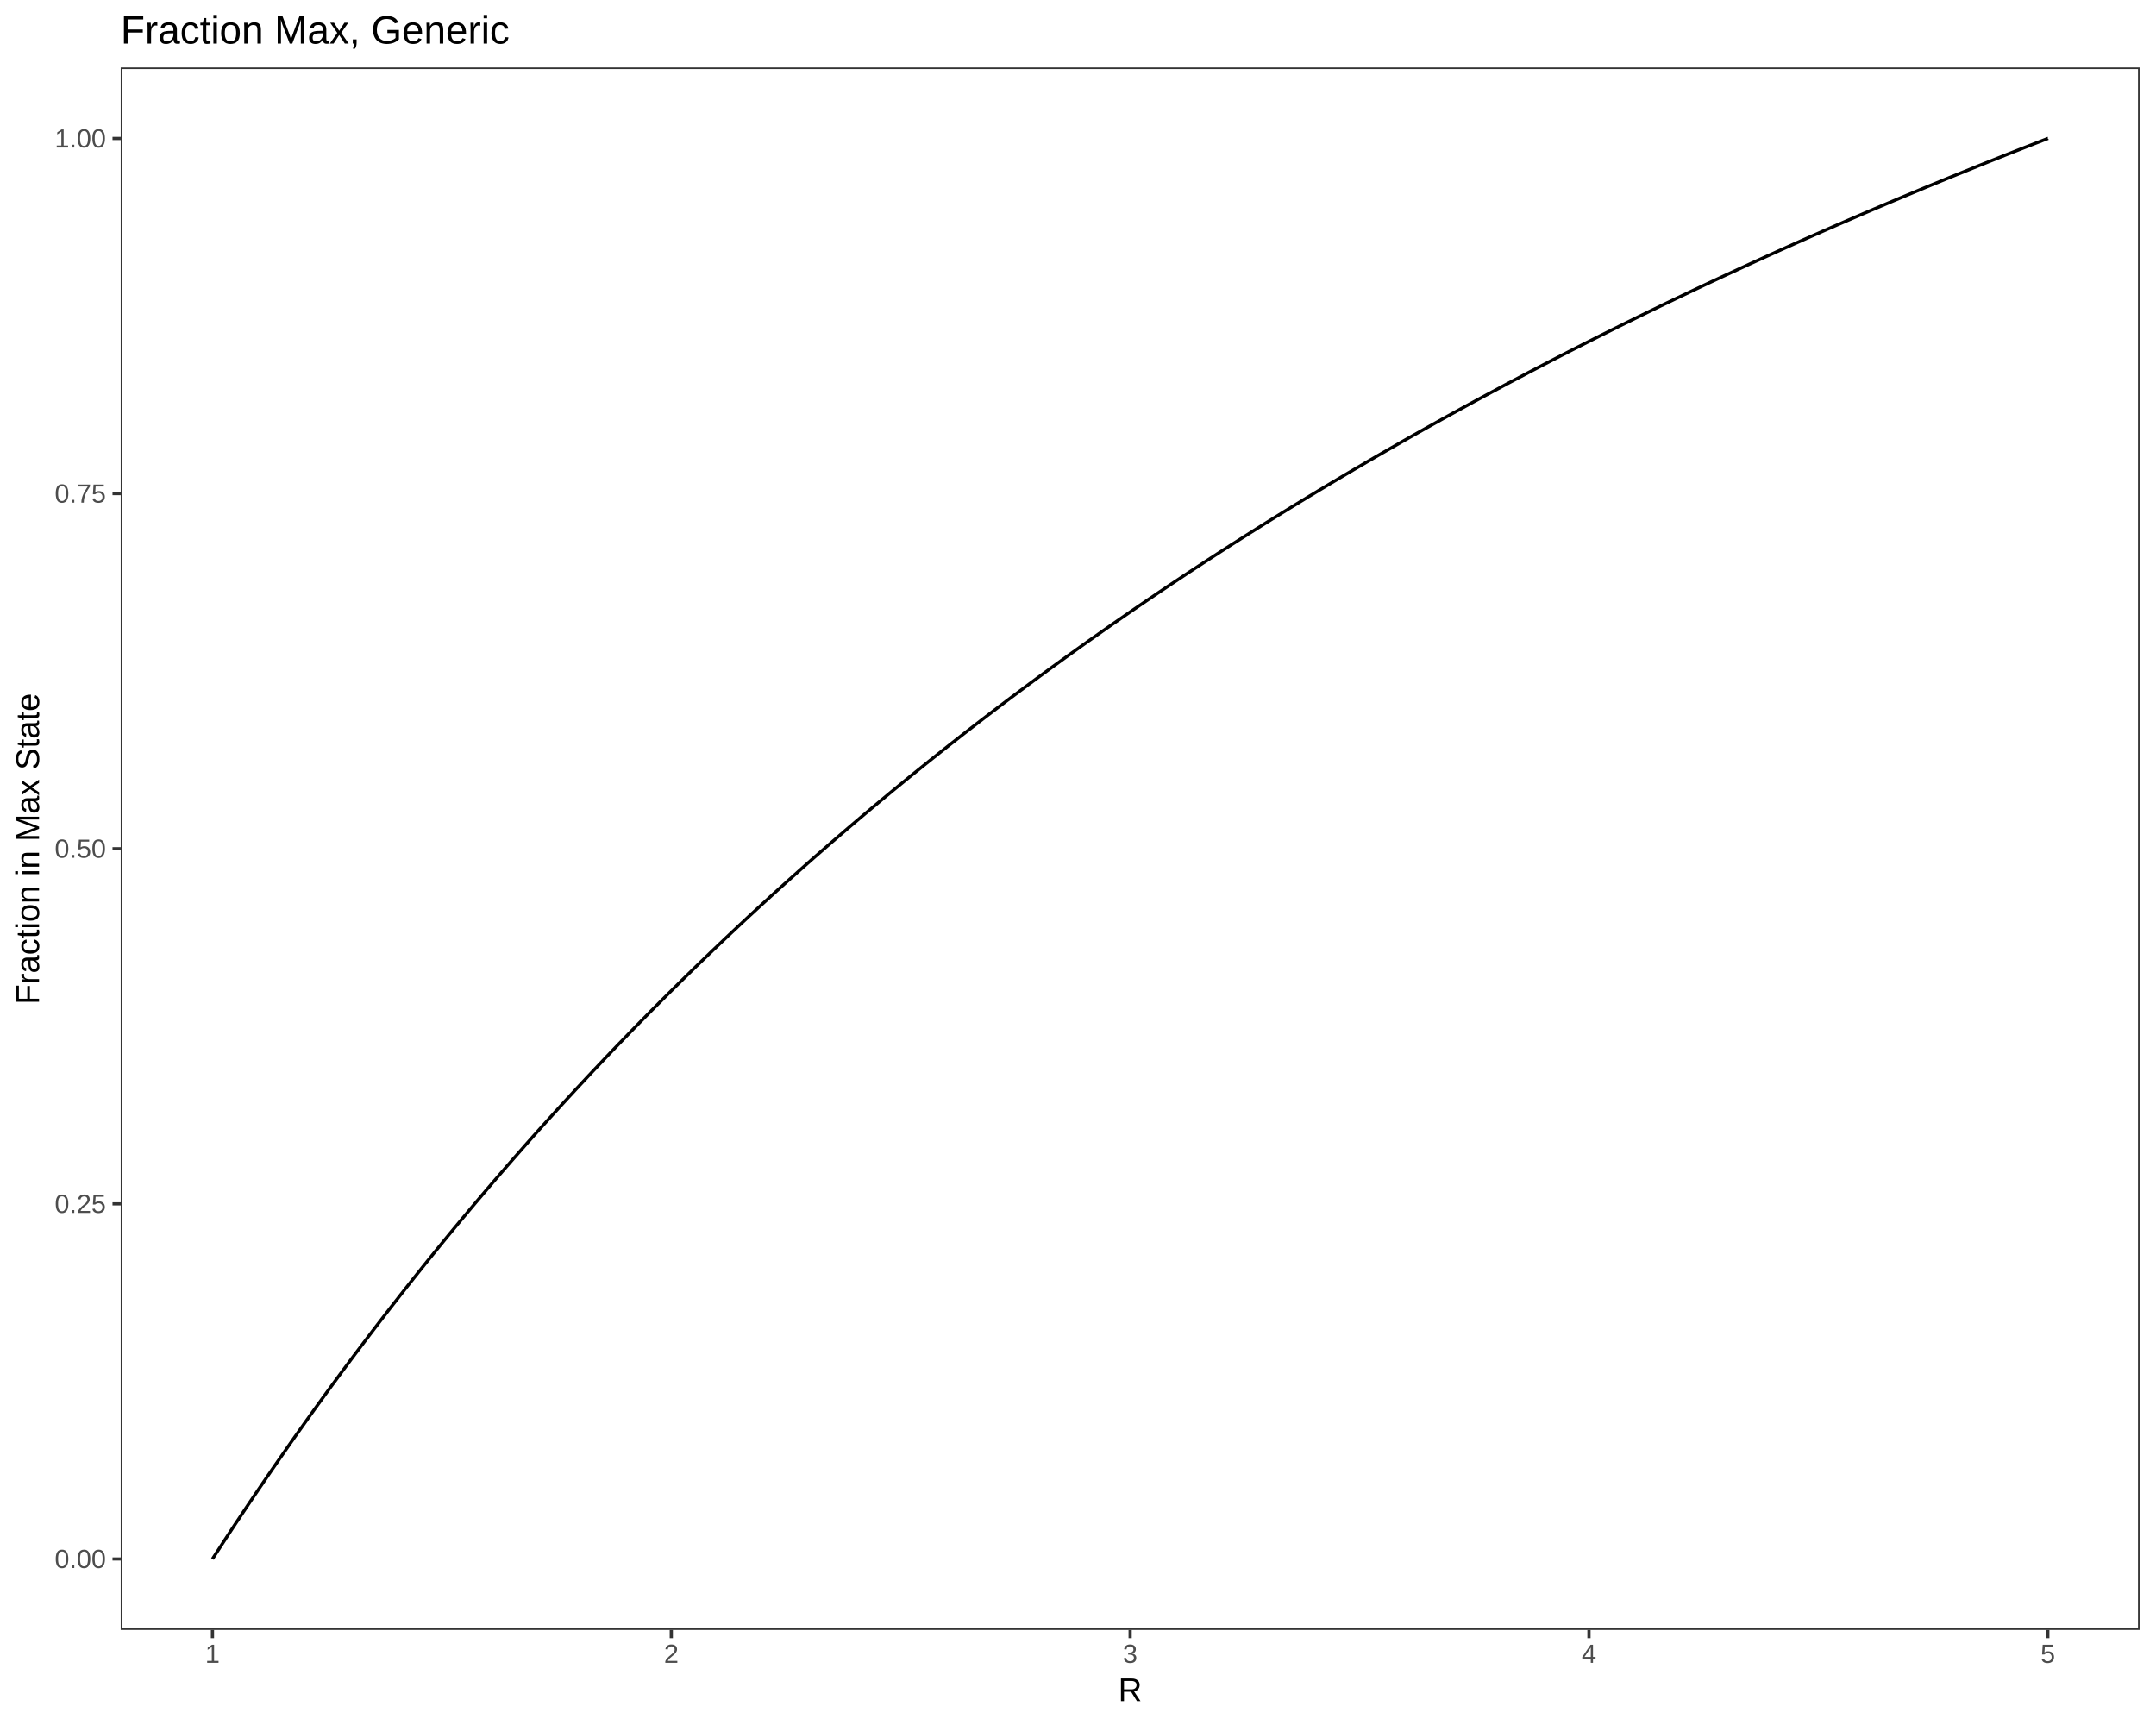
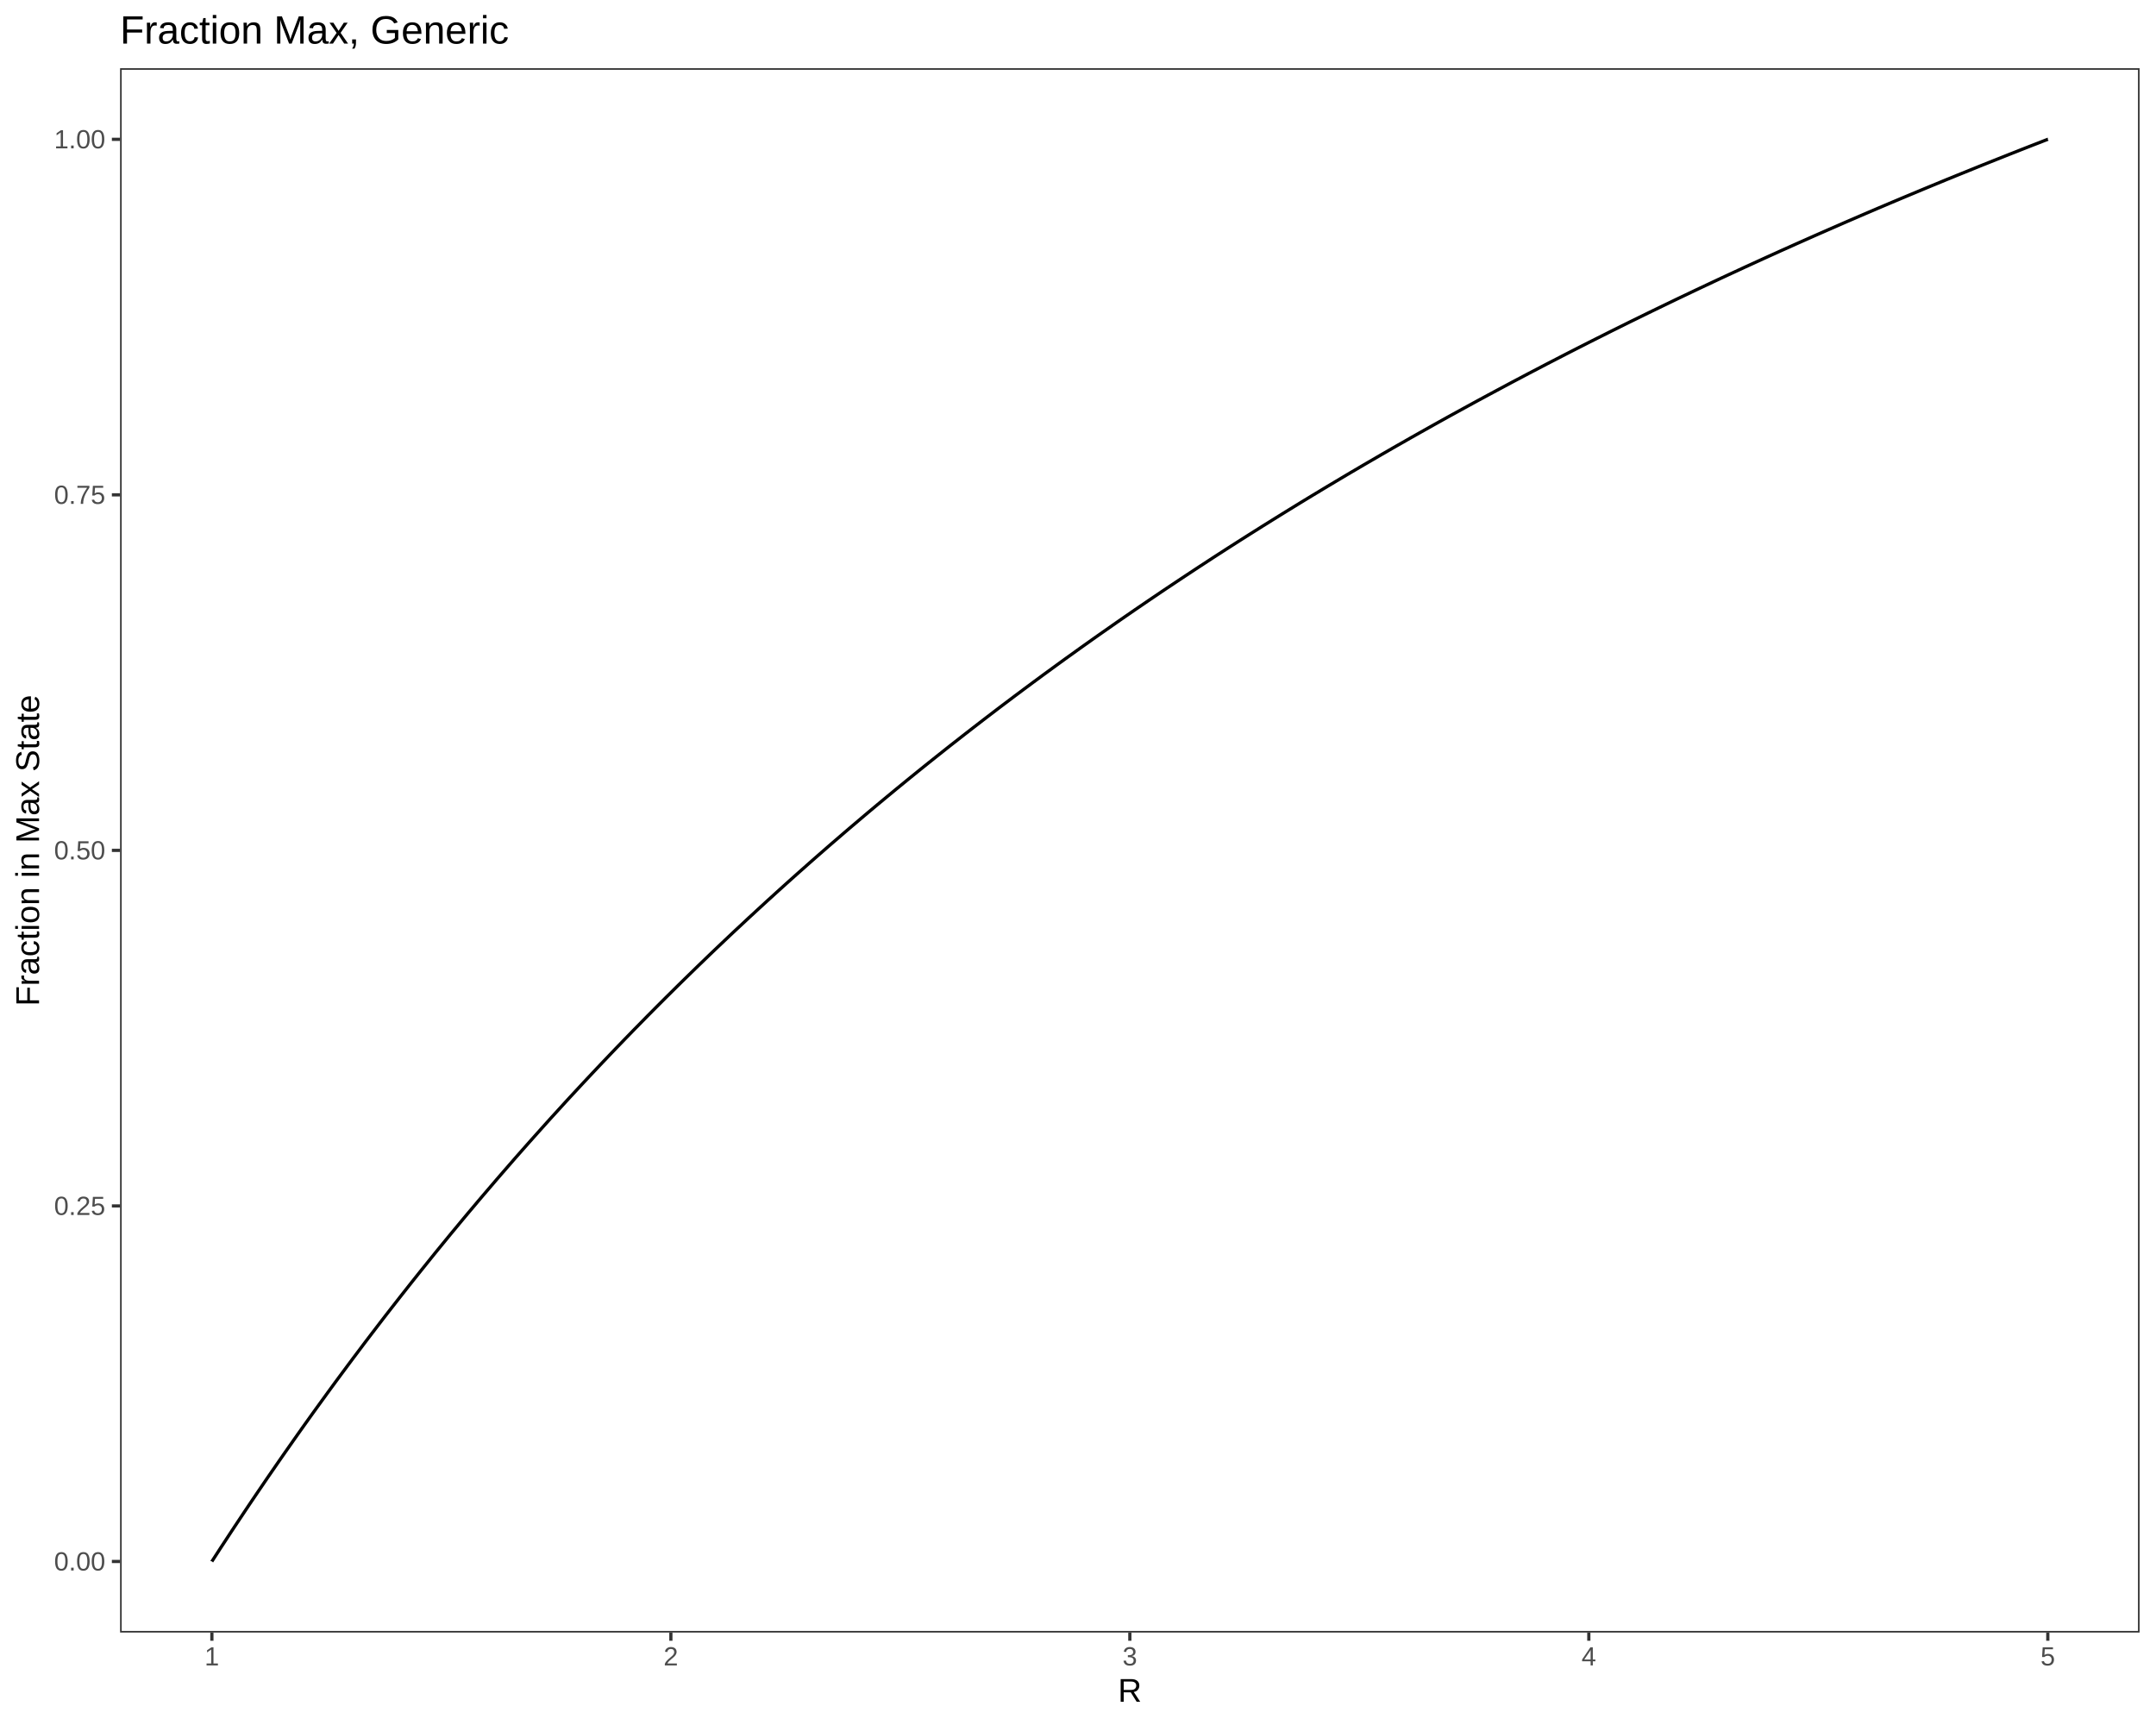
<svg xmlns="http://www.w3.org/2000/svg" viewBox="0 0 720.00 576.00">
  <defs>
    <style type="text/css">
    line, polyline, polygon, path, rect, circle {
      fill: none;
      stroke: #000000;
      stroke-linecap: round;
      stroke-linejoin: round;
      stroke-miterlimit: 10.00;
    }
  </style>
  </defs>
  <rect width="100%" height="100%" style="stroke: none; fill: #FFFFFF;" />
  <rect x="0.00" y="0.00" width="720.00" height="576.00" style="stroke-width: 1.07; stroke: #FFFFFF; fill: #FFFFFF;" />
  <defs>
-     <clipPath id="cpNDAuMzF8NzE0LjUyfDU0NC4yN3wyMi41Mg==">
-       <rect x="40.31" y="22.52" width="674.21" height="521.75" />
+     <clipPath id="cpNDAuMTB8NzE0LjUyfDU0NS4xM3wyMi43Nw==">
+       <rect x="40.10" y="22.77" width="674.42" height="522.36" />
    </clipPath>
  </defs>
-   <rect x="40.31" y="22.52" width="674.21" height="521.75" style="stroke-width: 1.07; stroke: none; fill: #FFFFFF;" clip-path="url(#cpNDAuMzF8NzE0LjUyfDU0NC4yN3wyMi41Mg==)" />
-   <polyline points="70.95,520.56 70.97,520.53 70.98,520.51 71.00,520.48 71.01,520.46 71.03,520.44 71.04,520.41 71.06,520.39 71.08,520.37 71.09,520.34 71.11,520.32 71.12,520.29 71.14,520.27 71.15,520.25 71.17,520.22 71.18,520.20 71.20,520.18 71.21,520.15 71.23,520.13 71.24,520.10 71.26,520.08 71.27,520.06 71.29,520.03 71.31,520.01 71.32,519.99 71.34,519.96 71.35,519.94 71.37,519.92 71.38,519.89 71.40,519.87 71.41,519.84 71.43,519.82 71.44,519.80 71.46,519.77 71.47,519.75 71.49,519.73 71.50,519.70 71.52,519.68 71.54,519.65 71.55,519.63 71.57,519.61 71.58,519.58 71.60,519.56 71.61,519.54 71.63,519.51 71.64,519.49 71.66,519.47 71.67,519.44 71.69,519.42 71.70,519.39 71.72,519.37 71.73,519.35 71.75,519.32 71.77,519.30 71.78,519.28 71.80,519.25 71.81,519.23 71.83,519.21 71.84,519.18 71.86,519.16 71.87,519.13 71.89,519.11 71.90,519.09 71.92,519.06 71.93,519.04 71.95,519.02 71.96,518.99 71.98,518.97 71.99,518.95 72.01,518.92 72.03,518.90 72.04,518.87 72.06,518.85 72.07,518.83 72.09,518.80 72.10,518.78 72.12,518.76 72.13,518.73 72.15,518.71 72.16,518.69 72.18,518.66 72.19,518.64 72.21,518.61 72.22,518.59 72.24,518.57 72.26,518.54 72.27,518.52 72.29,518.50 72.30,518.47 72.32,518.45 72.33,518.43 72.35,518.40 72.36,518.38 72.38,518.35 72.39,518.33 72.41,518.31 72.42,518.28 72.44,518.26 72.45,518.24 72.47,518.21 72.49,518.19 74.02,515.84 75.55,513.49 77.08,511.16 78.61,508.84 80.15,506.54 81.68,504.24 83.21,501.95 84.74,499.68 86.28,497.42 87.81,495.17 89.34,492.93 90.87,490.70 92.41,488.48 93.94,486.27 95.47,484.07 97.00,481.88 98.53,479.70 100.07,477.54 101.60,475.38 103.13,473.24 104.66,471.10 106.20,468.97 107.73,466.86 109.26,464.75 110.79,462.66 112.33,460.57 113.86,458.49 115.39,456.43 116.92,454.37 118.45,452.32 119.99,450.29 121.52,448.26 123.05,446.24 124.58,444.23 126.12,442.23 127.65,440.24 129.18,438.25 130.71,436.28 132.25,434.32 133.78,432.36 135.31,430.41 136.84,428.48 138.37,426.55 139.91,424.63 141.44,422.71 142.97,420.81 144.50,418.92 146.04,417.03 147.57,415.15 149.10,413.28 150.63,411.42 152.17,409.57 153.70,407.72 155.23,405.89 156.76,404.06 158.29,402.24 159.83,400.42 161.36,398.62 162.89,396.82 164.42,395.03 165.96,393.25 167.49,391.48 169.02,389.71 170.55,387.95 172.09,386.20 173.62,384.46 175.15,382.72 176.68,380.99 178.21,379.27 179.75,377.55 181.28,375.85 182.81,374.15 184.34,372.46 185.88,370.77 187.41,369.09 188.94,367.42 190.47,365.76 192.00,364.10 193.54,362.45 195.07,360.81 196.60,359.17 198.13,357.54 199.67,355.92 201.20,354.30 202.73,352.69 204.26,351.09 205.80,349.49 207.33,347.90 208.86,346.32 210.39,344.74 211.92,343.17 213.46,341.60 214.99,340.05 216.52,338.49 218.05,336.95 219.59,335.41 221.12,333.88 222.65,332.35 224.18,330.83 225.72,329.31 227.25,327.80 228.78,326.30 230.31,324.81 231.84,323.31 233.38,321.83 234.91,320.35 236.44,318.88 237.97,317.41 239.51,315.95 241.04,314.49 242.57,313.04 244.10,311.60 245.64,310.16 247.17,308.72 248.70,307.30 250.23,305.87 251.76,304.46 253.30,303.05 254.83,301.64 256.36,300.24 257.89,298.84 259.43,297.45 260.96,296.07 262.49,294.69 264.02,293.32 265.56,291.95 267.09,290.58 268.62,289.22 270.15,287.87 271.68,286.52 273.22,285.18 274.75,283.84 276.28,282.51 277.81,281.18 279.35,279.86 280.88,278.54 282.41,277.22 283.94,275.92 285.48,274.61 287.01,273.31 288.54,272.02 290.07,270.73 291.60,269.45 293.14,268.17 294.67,266.89 296.20,265.62 297.73,264.35 299.27,263.09 300.80,261.84 302.33,260.58 303.86,259.34 305.40,258.09 306.93,256.86 308.46,255.62 309.99,254.39 311.52,253.17 313.06,251.95 314.59,250.73 316.12,249.52 317.65,248.31 319.19,247.11 320.72,245.91 322.25,244.71 323.78,243.52 325.32,242.33 326.85,241.15 328.38,239.97 329.91,238.80 331.44,237.63 332.98,236.46 334.51,235.30 336.04,234.14 337.57,232.99 339.11,231.84 340.64,230.69 342.17,229.55 343.70,228.41 345.24,227.28 346.77,226.15 348.30,225.02 349.83,223.90 351.36,222.78 352.90,221.67 354.43,220.56 355.96,219.45 357.49,218.35 359.03,217.25 360.56,216.15 362.09,215.06 363.62,213.97 365.16,212.89 366.69,211.81 368.22,210.73 369.75,209.66 371.28,208.59 372.82,207.52 374.35,206.46 375.88,205.40 377.41,204.34 378.95,203.29 380.48,202.24 382.01,201.20 383.54,200.16 385.08,199.12 386.61,198.08 388.14,197.05 389.67,196.02 391.20,195.00 392.74,193.98 394.27,192.96 395.80,191.94 397.33,190.93 398.87,189.92 400.40,188.92 401.93,187.92 403.46,186.92 405.00,185.92 406.53,184.93 408.06,183.94 409.59,182.96 411.12,181.97 412.66,181.00 414.19,180.02 415.72,179.05 417.25,178.08 418.79,177.11 420.32,176.15 421.85,175.19 423.38,174.23 424.92,173.27 426.45,172.32 427.98,171.37 429.51,170.43 431.04,169.49 432.58,168.55 434.11,167.61 435.64,166.68 437.17,165.74 438.71,164.82 440.24,163.89 441.77,162.97 443.30,162.05 444.84,161.13 446.37,160.22 447.90,159.31 449.43,158.40 450.96,157.50 452.50,156.59 454.03,155.70 455.56,154.80 457.09,153.90 458.63,153.01 460.16,152.12 461.69,151.24 463.22,150.36 464.76,149.48 466.29,148.60 467.82,147.72 469.35,146.85 470.88,145.98 472.42,145.11 473.95,144.25 475.48,143.39 477.01,142.53 478.55,141.67 480.08,140.82 481.61,139.96 483.14,139.12 484.67,138.27 486.21,137.43 487.74,136.58 489.27,135.74 490.80,134.91 492.34,134.07 493.87,133.24 495.40,132.41 496.93,131.59 498.47,130.76 500.00,129.94 501.53,129.12 503.06,128.30 504.59,127.49 506.13,126.68 507.66,125.87 509.19,125.06 510.72,124.25 512.26,123.45 513.79,122.65 515.32,121.85 516.85,121.06 518.39,120.26 519.92,119.47 521.45,118.68 522.98,117.90 524.51,117.11 526.05,116.33 527.58,115.55 529.11,114.77 530.64,114.00 532.18,113.22 533.71,112.45 535.24,111.68 536.77,110.92 538.31,110.15 539.84,109.39 541.37,108.63 542.90,107.87 544.43,107.12 545.97,106.36 547.50,105.61 549.03,104.86 550.56,104.11 552.10,103.37 553.63,102.62 555.16,101.88 556.69,101.14 558.23,100.41 559.76,99.67 561.29,98.94 562.82,98.21 564.35,97.48 565.89,96.75 567.42,96.03 568.95,95.30 570.48,94.58 572.02,93.86 573.55,93.15 575.08,92.43 576.61,91.72 578.15,91.01 579.68,90.30 581.21,89.59 582.74,88.89 584.27,88.18 585.81,87.48 587.34,86.78 588.87,86.09 590.40,85.39 591.94,84.70 593.47,84.00 595.00,83.31 596.53,82.63 598.07,81.94 599.60,81.25 601.13,80.57 602.66,79.89 604.19,79.21 605.73,78.53 607.26,77.86 608.79,77.18 610.32,76.51 611.86,75.84 613.39,75.17 614.92,74.51 616.45,73.84 617.99,73.18 619.52,72.52 621.05,71.86 622.58,71.20 624.11,70.55 625.65,69.89 627.18,69.24 628.71,68.59 630.24,67.94 631.78,67.29 633.31,66.64 634.84,66.00 636.37,65.36 637.91,64.72 639.44,64.08 640.97,63.44 642.50,62.80 644.03,62.17 645.57,61.54 647.10,60.91 648.63,60.28 650.16,59.65 651.70,59.02 653.23,58.40 654.76,57.78 656.29,57.16 657.83,56.54 659.36,55.92 660.89,55.30 662.42,54.69 663.95,54.07 665.49,53.46 667.02,52.85 668.55,52.24 670.08,51.63 671.62,51.03 673.15,50.42 674.68,49.82 676.21,49.22 677.75,48.62 679.28,48.02 680.81,47.43 682.34,46.83 682.36,46.82 682.37,46.82 682.39,46.81 682.40,46.81 682.42,46.80 682.43,46.80 682.45,46.79 682.46,46.78 682.48,46.78 682.50,46.77 682.51,46.77 682.53,46.76 682.54,46.75 682.56,46.75 682.57,46.74 682.59,46.74 682.60,46.73 682.62,46.72 682.63,46.72 682.65,46.71 682.66,46.71 682.68,46.70 682.69,46.69 682.71,46.69 682.73,46.68 682.74,46.68 682.76,46.67 682.77,46.66 682.79,46.66 682.80,46.65 682.82,46.65 682.83,46.64 682.85,46.63 682.86,46.63 682.88,46.62 682.89,46.62 682.91,46.61 682.92,46.61 682.94,46.60 682.96,46.59 682.97,46.59 682.99,46.58 683.00,46.58 683.02,46.57 683.03,46.56 683.05,46.56 683.06,46.55 683.08,46.55 683.09,46.54 683.11,46.53 683.12,46.53 683.14,46.52 683.15,46.52 683.17,46.51 683.18,46.50 683.20,46.50 683.22,46.49 683.23,46.49 683.25,46.48 683.26,46.47 683.28,46.47 683.29,46.46 683.31,46.46 683.32,46.45 683.34,46.44 683.35,46.44 683.37,46.43 683.38,46.43 683.40,46.42 683.41,46.42 683.43,46.41 683.45,46.40 683.46,46.40 683.48,46.39 683.49,46.39 683.51,46.38 683.52,46.37 683.54,46.37 683.55,46.36 683.57,46.36 683.58,46.35 683.60,46.34 683.61,46.34 683.63,46.33 683.64,46.33 683.66,46.32 683.68,46.31 683.69,46.31 683.71,46.30 683.72,46.30 683.74,46.29 683.75,46.28 683.77,46.28 683.78,46.27 683.80,46.27 683.81,46.26 683.83,46.26 683.84,46.25 683.86,46.24 683.87,46.24 " style="stroke-width: 1.07; stroke-linecap: butt;" clip-path="url(#cpNDAuMzF8NzE0LjUyfDU0NC4yN3wyMi41Mg==)" />
-   <rect x="40.31" y="22.52" width="674.21" height="521.75" style="stroke-width: 1.07; stroke: #333333;" clip-path="url(#cpNDAuMzF8NzE0LjUyfDU0NC4yN3wyMi41Mg==)" />
+   <rect x="40.10" y="22.77" width="674.42" height="522.36" style="stroke-width: 1.07; stroke: none; fill: #FFFFFF;" clip-path="url(#cpNDAuMTB8NzE0LjUyfDU0NS4xM3wyMi43Nw==)" />
+   <polyline points="70.76,521.39 70.77,521.36 70.79,521.34 70.81,521.32 70.82,521.29 70.84,521.27 70.85,521.24 70.87,521.22 70.88,521.20 70.90,521.17 70.91,521.15 70.93,521.13 70.94,521.10 70.96,521.08 70.97,521.05 70.99,521.03 71.00,521.01 71.02,520.98 71.04,520.96 71.05,520.94 71.07,520.91 71.08,520.89 71.10,520.86 71.11,520.84 71.13,520.82 71.14,520.79 71.16,520.77 71.17,520.75 71.19,520.72 71.20,520.70 71.22,520.68 71.23,520.65 71.25,520.63 71.26,520.60 71.28,520.58 71.30,520.56 71.31,520.53 71.33,520.51 71.34,520.49 71.36,520.46 71.37,520.44 71.39,520.41 71.40,520.39 71.42,520.37 71.43,520.34 71.45,520.32 71.46,520.30 71.48,520.27 71.49,520.25 71.51,520.22 71.53,520.20 71.54,520.18 71.56,520.15 71.57,520.13 71.59,520.11 71.60,520.08 71.62,520.06 71.63,520.04 71.65,520.01 71.66,519.99 71.68,519.96 71.69,519.94 71.71,519.92 71.72,519.89 71.74,519.87 71.76,519.85 71.77,519.82 71.79,519.80 71.80,519.78 71.82,519.75 71.83,519.73 71.85,519.70 71.86,519.68 71.88,519.66 71.89,519.63 71.91,519.61 71.92,519.59 71.94,519.56 71.95,519.54 71.97,519.51 71.99,519.49 72.00,519.47 72.02,519.44 72.03,519.42 72.05,519.40 72.06,519.37 72.08,519.35 72.09,519.33 72.11,519.30 72.12,519.28 72.14,519.25 72.15,519.23 72.17,519.21 72.18,519.18 72.20,519.16 72.22,519.14 72.23,519.11 72.25,519.09 72.26,519.07 72.28,519.04 72.29,519.02 73.82,516.66 75.36,514.32 76.89,511.98 78.42,509.66 79.96,507.35 81.49,505.05 83.02,502.76 84.55,500.49 86.09,498.22 87.62,495.97 89.15,493.72 90.69,491.49 92.22,489.27 93.75,487.06 95.28,484.86 96.82,482.67 98.35,480.49 99.88,478.32 101.41,476.16 102.95,474.01 104.48,471.87 106.01,469.75 107.55,467.63 109.08,465.52 110.61,463.42 112.14,461.33 113.68,459.25 115.21,457.19 116.74,455.13 118.27,453.08 119.81,451.04 121.34,449.00 122.87,446.98 124.41,444.97 125.94,442.97 127.47,440.97 129.00,438.99 130.54,437.01 132.07,435.05 133.60,433.09 135.14,431.14 136.67,429.20 138.20,427.27 139.73,425.35 141.27,423.43 142.80,421.53 144.33,419.63 145.86,417.74 147.40,415.86 148.93,413.99 150.46,412.12 152.00,410.27 153.53,408.42 155.06,406.58 156.59,404.75 158.13,402.93 159.66,401.11 161.19,399.31 162.73,397.51 164.26,395.72 165.79,393.93 167.32,392.16 168.86,390.39 170.39,388.63 171.92,386.87 173.45,385.13 174.99,383.39 176.52,381.66 178.05,379.94 179.59,378.22 181.12,376.51 182.65,374.81 184.18,373.11 185.72,371.43 187.25,369.75 188.78,368.07 190.31,366.41 191.85,364.75 193.38,363.10 194.91,361.45 196.45,359.81 197.98,358.18 199.51,356.56 201.04,354.94 202.58,353.33 204.11,351.72 205.64,350.12 207.18,348.53 208.71,346.94 210.24,345.37 211.77,343.79 213.31,342.23 214.84,340.67 216.37,339.11 217.90,337.57 219.44,336.02 220.97,334.49 222.50,332.96 224.04,331.44 225.57,329.92 227.10,328.41 228.63,326.91 230.17,325.41 231.70,323.92 233.23,322.43 234.77,320.95 236.30,319.47 237.83,318.00 239.36,316.54 240.90,315.08 242.43,313.63 243.96,312.18 245.49,310.74 247.03,309.31 248.56,307.88 250.09,306.45 251.63,305.04 253.16,303.62 254.69,302.22 256.22,300.81 257.76,299.42 259.29,298.02 260.82,296.64 262.35,295.26 263.89,293.88 265.42,292.51 266.95,291.15 268.49,289.79 270.02,288.43 271.55,287.08 273.08,285.74 274.62,284.40 276.15,283.06 277.68,281.73 279.22,280.41 280.75,279.09 282.28,277.77 283.81,276.46 285.35,275.16 286.88,273.86 288.41,272.56 289.94,271.27 291.48,269.98 293.01,268.70 294.54,267.43 296.08,266.15 297.61,264.89 299.14,263.62 300.67,262.37 302.21,261.11 303.74,259.86 305.27,258.62 306.80,257.38 308.34,256.14 309.87,254.91 311.40,253.69 312.94,252.46 314.47,251.25 316.00,250.03 317.53,248.82 319.07,247.62 320.60,246.42 322.13,245.22 323.67,244.03 325.20,242.84 326.73,241.66 328.26,240.48 329.80,239.30 331.33,238.13 332.86,236.96 334.39,235.80 335.93,234.64 337.46,233.49 338.99,232.33 340.53,231.19 342.06,230.04 343.59,228.91 345.12,227.77 346.66,226.64 348.19,225.51 349.72,224.39 351.26,223.27 352.79,222.15 354.32,221.04 355.85,219.93 357.39,218.83 358.92,217.73 360.45,216.63 361.98,215.54 363.52,214.45 365.05,213.36 366.58,212.28 368.12,211.20 369.65,210.13 371.18,209.06 372.71,207.99 374.25,206.92 375.78,205.86 377.31,204.81 378.84,203.75 380.38,202.70 381.91,201.66 383.44,200.61 384.98,199.57 386.51,198.54 388.04,197.50 389.57,196.47 391.11,195.45 392.64,194.43 394.17,193.41 395.71,192.39 397.24,191.38 398.77,190.37 400.30,189.36 401.84,188.36 403.37,187.36 404.90,186.36 406.43,185.37 407.97,184.38 409.50,183.39 411.03,182.41 412.57,181.43 414.10,180.45 415.63,179.48 417.16,178.51 418.70,177.54 420.23,176.58 421.76,175.61 423.30,174.66 424.83,173.70 426.36,172.75 427.89,171.80 429.43,170.85 430.96,169.91 432.49,168.97 434.02,168.03 435.56,167.09 437.09,166.16 438.62,165.23 440.16,164.31 441.69,163.38 443.22,162.46 444.75,161.55 446.29,160.63 447.82,159.72 449.35,158.81 450.88,157.90 452.42,157.00 453.95,156.10 455.48,155.20 457.02,154.31 458.55,153.42 460.08,152.53 461.61,151.64 463.15,150.76 464.68,149.87 466.21,148.99 467.75,148.12 469.28,147.25 470.81,146.37 472.34,145.51 473.88,144.64 475.41,143.78 476.94,142.92 478.47,142.06 480.01,141.20 481.54,140.35 483.07,139.50 484.61,138.65 486.14,137.81 487.67,136.97 489.20,136.13 490.74,135.29 492.27,134.45 493.80,133.62 495.34,132.79 496.87,131.96 498.40,131.14 499.93,130.32 501.47,129.50 503.00,128.68 504.53,127.86 506.06,127.05 507.60,126.24 509.13,125.43 510.66,124.62 512.20,123.82 513.73,123.02 515.26,122.22 516.79,121.42 518.33,120.63 519.86,119.84 521.39,119.05 522.92,118.26 524.46,117.47 525.99,116.69 527.52,115.91 529.06,115.13 530.59,114.35 532.12,113.58 533.65,112.81 535.19,112.04 536.72,111.27 538.25,110.50 539.79,109.74 541.32,108.98 542.85,108.22 544.38,107.46 545.92,106.71 547.45,105.96 548.98,105.21 550.51,104.46 552.05,103.71 553.58,102.97 555.11,102.23 556.65,101.49 558.18,100.75 559.71,100.01 561.24,99.28 562.78,98.55 564.31,97.82 565.84,97.09 567.38,96.36 568.91,95.64 570.44,94.92 571.97,94.20 573.51,93.48 575.04,92.76 576.57,92.05 578.10,91.34 579.64,90.63 581.17,89.92 582.70,89.21 584.24,88.51 585.77,87.81 587.30,87.11 588.83,86.41 590.37,85.71 591.90,85.02 593.43,84.33 594.96,83.63 596.50,82.95 598.03,82.26 599.56,81.57 601.10,80.89 602.63,80.21 604.16,79.53 605.69,78.85 607.23,78.17 608.76,77.50 610.29,76.83 611.83,76.16 613.36,75.49 614.89,74.82 616.42,74.15 617.96,73.49 619.49,72.83 621.02,72.17 622.55,71.51 624.09,70.85 625.62,70.20 627.15,69.54 628.69,68.89 630.22,68.24 631.75,67.59 633.28,66.95 634.82,66.30 636.35,65.66 637.88,65.02 639.42,64.38 640.95,63.74 642.48,63.10 644.01,62.47 645.55,61.83 647.08,61.20 648.61,60.57 650.14,59.94 651.68,59.32 653.21,58.69 654.74,58.07 656.28,57.45 657.81,56.83 659.34,56.21 660.87,55.59 662.41,54.97 663.94,54.36 665.47,53.75 667.00,53.14 668.54,52.53 670.07,51.92 671.60,51.31 673.14,50.71 674.67,50.10 676.20,49.50 677.73,48.90 679.27,48.30 680.80,47.71 682.33,47.11 682.35,47.10 682.36,47.10 682.38,47.09 682.39,47.09 682.41,47.08 682.42,47.07 682.44,47.07 682.46,47.06 682.47,47.06 682.49,47.05 682.50,47.04 682.52,47.04 682.53,47.03 682.55,47.03 682.56,47.02 682.58,47.01 682.59,47.01 682.61,47.00 682.62,47.00 682.64,46.99 682.65,46.98 682.67,46.98 682.69,46.97 682.70,46.97 682.72,46.96 682.73,46.95 682.75,46.95 682.76,46.94 682.78,46.94 682.79,46.93 682.81,46.92 682.82,46.92 682.84,46.91 682.85,46.91 682.87,46.90 682.88,46.90 682.90,46.89 682.91,46.88 682.93,46.88 682.95,46.87 682.96,46.87 682.98,46.86 682.99,46.85 683.01,46.85 683.02,46.84 683.04,46.84 683.05,46.83 683.07,46.82 683.08,46.82 683.10,46.81 683.11,46.81 683.13,46.80 683.14,46.79 683.16,46.79 683.18,46.78 683.19,46.78 683.21,46.77 683.22,46.76 683.24,46.76 683.25,46.75 683.27,46.75 683.28,46.74 683.30,46.73 683.31,46.73 683.33,46.72 683.34,46.72 683.36,46.71 683.37,46.71 683.39,46.70 683.41,46.69 683.42,46.69 683.44,46.68 683.45,46.68 683.47,46.67 683.48,46.66 683.50,46.66 683.51,46.65 683.53,46.65 683.54,46.64 683.56,46.63 683.57,46.63 683.59,46.62 683.60,46.62 683.62,46.61 683.64,46.60 683.65,46.60 683.67,46.59 683.68,46.59 683.70,46.58 683.71,46.57 683.73,46.57 683.74,46.56 683.76,46.56 683.77,46.55 683.79,46.54 683.80,46.54 683.82,46.53 683.83,46.53 683.85,46.52 683.87,46.52 " style="stroke-width: 1.07; stroke-linecap: butt;" clip-path="url(#cpNDAuMTB8NzE0LjUyfDU0NS4xM3wyMi43Nw==)" />
+   <rect x="40.10" y="22.77" width="674.42" height="522.36" style="stroke-width: 1.07; stroke: #333333;" clip-path="url(#cpNDAuMTB8NzE0LjUyfDU0NS4xM3wyMi43Nw==)" />
  <defs>
    <clipPath id="cpMC4wMHw3MjAuMDB8NTc2LjAwfDAuMDA=">
      <rect x="0.00" y="0.00" width="720.00" height="576.00" />
    </clipPath>
  </defs>
  <g clip-path="url(#cpMC4wMHw3MjAuMDB8NTc2LjAwfDAuMDA=)">
-     <text x="18.27" y="523.58" style="font-size: 8.80px; fill: #4D4D4D; font-family: Liberation Sans;" textLength="17.11px" lengthAdjust="spacingAndGlyphs">0.00</text>
+     <text x="18.06" y="524.41" style="font-size: 8.80px; fill: #4D4D4D; font-family: Liberation Sans;" textLength="17.11px" lengthAdjust="spacingAndGlyphs">0.00</text>
  </g>
  <g clip-path="url(#cpMC4wMHw3MjAuMDB8NTc2LjAwfDAuMDA=)">
-     <text x="18.27" y="405.00" style="font-size: 8.80px; fill: #4D4D4D; font-family: Liberation Sans;" textLength="17.11px" lengthAdjust="spacingAndGlyphs">0.25</text>
+     <text x="18.06" y="405.69" style="font-size: 8.80px; fill: #4D4D4D; font-family: Liberation Sans;" textLength="17.11px" lengthAdjust="spacingAndGlyphs">0.25</text>
  </g>
  <g clip-path="url(#cpMC4wMHw3MjAuMDB8NTc2LjAwfDAuMDA=)">
-     <text x="18.27" y="286.42" style="font-size: 8.80px; fill: #4D4D4D; font-family: Liberation Sans;" textLength="17.11px" lengthAdjust="spacingAndGlyphs">0.50</text>
+     <text x="18.06" y="286.97" style="font-size: 8.80px; fill: #4D4D4D; font-family: Liberation Sans;" textLength="17.11px" lengthAdjust="spacingAndGlyphs">0.50</text>
  </g>
  <g clip-path="url(#cpMC4wMHw3MjAuMDB8NTc2LjAwfDAuMDA=)">
-     <text x="18.27" y="167.84" style="font-size: 8.80px; fill: #4D4D4D; font-family: Liberation Sans;" textLength="17.11px" lengthAdjust="spacingAndGlyphs">0.75</text>
+     <text x="18.06" y="168.26" style="font-size: 8.80px; fill: #4D4D4D; font-family: Liberation Sans;" textLength="17.11px" lengthAdjust="spacingAndGlyphs">0.75</text>
  </g>
  <g clip-path="url(#cpMC4wMHw3MjAuMDB8NTc2LjAwfDAuMDA=)">
-     <text x="18.27" y="49.26" style="font-size: 8.80px; fill: #4D4D4D; font-family: Liberation Sans;" textLength="17.11px" lengthAdjust="spacingAndGlyphs">1.00</text>
+     <text x="18.06" y="49.54" style="font-size: 8.80px; fill: #4D4D4D; font-family: Liberation Sans;" textLength="17.11px" lengthAdjust="spacingAndGlyphs">1.00</text>
  </g>
-   <polyline points="37.57,520.56 40.31,520.56 " style="stroke-width: 1.07; stroke: #333333; stroke-linecap: butt;" clip-path="url(#cpMC4wMHw3MjAuMDB8NTc2LjAwfDAuMDA=)" />
-   <polyline points="37.57,401.98 40.31,401.98 " style="stroke-width: 1.07; stroke: #333333; stroke-linecap: butt;" clip-path="url(#cpMC4wMHw3MjAuMDB8NTc2LjAwfDAuMDA=)" />
-   <polyline points="37.57,283.40 40.31,283.40 " style="stroke-width: 1.07; stroke: #333333; stroke-linecap: butt;" clip-path="url(#cpMC4wMHw3MjAuMDB8NTc2LjAwfDAuMDA=)" />
-   <polyline points="37.57,164.82 40.31,164.82 " style="stroke-width: 1.07; stroke: #333333; stroke-linecap: butt;" clip-path="url(#cpMC4wMHw3MjAuMDB8NTc2LjAwfDAuMDA=)" />
-   <polyline points="37.57,46.24 40.31,46.24 " style="stroke-width: 1.07; stroke: #333333; stroke-linecap: butt;" clip-path="url(#cpMC4wMHw3MjAuMDB8NTc2LjAwfDAuMDA=)" />
-   <polyline points="70.95,547.01 70.95,544.27 " style="stroke-width: 1.07; stroke: #333333; stroke-linecap: butt;" clip-path="url(#cpMC4wMHw3MjAuMDB8NTc2LjAwfDAuMDA=)" />
-   <polyline points="224.18,547.01 224.18,544.27 " style="stroke-width: 1.07; stroke: #333333; stroke-linecap: butt;" clip-path="url(#cpMC4wMHw3MjAuMDB8NTc2LjAwfDAuMDA=)" />
-   <polyline points="377.41,547.01 377.41,544.27 " style="stroke-width: 1.07; stroke: #333333; stroke-linecap: butt;" clip-path="url(#cpMC4wMHw3MjAuMDB8NTc2LjAwfDAuMDA=)" />
-   <polyline points="530.64,547.01 530.64,544.27 " style="stroke-width: 1.07; stroke: #333333; stroke-linecap: butt;" clip-path="url(#cpMC4wMHw3MjAuMDB8NTc2LjAwfDAuMDA=)" />
-   <polyline points="683.87,547.01 683.87,544.27 " style="stroke-width: 1.07; stroke: #333333; stroke-linecap: butt;" clip-path="url(#cpMC4wMHw3MjAuMDB8NTc2LjAwfDAuMDA=)" />
+   <polyline points="37.36,521.39 40.10,521.39 " style="stroke-width: 1.07; stroke: #333333; stroke-linecap: butt;" clip-path="url(#cpMC4wMHw3MjAuMDB8NTc2LjAwfDAuMDA=)" />
+   <polyline points="37.36,402.67 40.10,402.67 " style="stroke-width: 1.07; stroke: #333333; stroke-linecap: butt;" clip-path="url(#cpMC4wMHw3MjAuMDB8NTc2LjAwfDAuMDA=)" />
+   <polyline points="37.36,283.95 40.10,283.95 " style="stroke-width: 1.07; stroke: #333333; stroke-linecap: butt;" clip-path="url(#cpMC4wMHw3MjAuMDB8NTc2LjAwfDAuMDA=)" />
+   <polyline points="37.36,165.23 40.10,165.23 " style="stroke-width: 1.07; stroke: #333333; stroke-linecap: butt;" clip-path="url(#cpMC4wMHw3MjAuMDB8NTc2LjAwfDAuMDA=)" />
+   <polyline points="37.36,46.52 40.10,46.52 " style="stroke-width: 1.07; stroke: #333333; stroke-linecap: butt;" clip-path="url(#cpMC4wMHw3MjAuMDB8NTc2LjAwfDAuMDA=)" />
+   <polyline points="70.76,547.87 70.76,545.13 " style="stroke-width: 1.07; stroke: #333333; stroke-linecap: butt;" clip-path="url(#cpMC4wMHw3MjAuMDB8NTc2LjAwfDAuMDA=)" />
+   <polyline points="224.04,547.87 224.04,545.13 " style="stroke-width: 1.07; stroke: #333333; stroke-linecap: butt;" clip-path="url(#cpMC4wMHw3MjAuMDB8NTc2LjAwfDAuMDA=)" />
+   <polyline points="377.31,547.87 377.31,545.13 " style="stroke-width: 1.07; stroke: #333333; stroke-linecap: butt;" clip-path="url(#cpMC4wMHw3MjAuMDB8NTc2LjAwfDAuMDA=)" />
+   <polyline points="530.59,547.87 530.59,545.13 " style="stroke-width: 1.07; stroke: #333333; stroke-linecap: butt;" clip-path="url(#cpMC4wMHw3MjAuMDB8NTc2LjAwfDAuMDA=)" />
+   <polyline points="683.87,547.87 683.87,545.13 " style="stroke-width: 1.07; stroke: #333333; stroke-linecap: butt;" clip-path="url(#cpMC4wMHw3MjAuMDB8NTc2LjAwfDAuMDA=)" />
  <g clip-path="url(#cpMC4wMHw3MjAuMDB8NTc2LjAwfDAuMDA=)">
-     <text x="68.51" y="555.25" style="font-size: 8.80px; fill: #4D4D4D; font-family: Liberation Sans;" textLength="4.89px" lengthAdjust="spacingAndGlyphs">1</text>
+     <text x="68.31" y="556.11" style="font-size: 8.80px; fill: #4D4D4D; font-family: Liberation Sans;" textLength="4.89px" lengthAdjust="spacingAndGlyphs">1</text>
  </g>
  <g clip-path="url(#cpMC4wMHw3MjAuMDB8NTc2LjAwfDAuMDA=)">
-     <text x="221.74" y="555.25" style="font-size: 8.80px; fill: #4D4D4D; font-family: Liberation Sans;" textLength="4.89px" lengthAdjust="spacingAndGlyphs">2</text>
+     <text x="221.59" y="556.11" style="font-size: 8.80px; fill: #4D4D4D; font-family: Liberation Sans;" textLength="4.89px" lengthAdjust="spacingAndGlyphs">2</text>
  </g>
  <g clip-path="url(#cpMC4wMHw3MjAuMDB8NTc2LjAwfDAuMDA=)">
-     <text x="374.97" y="555.25" style="font-size: 8.80px; fill: #4D4D4D; font-family: Liberation Sans;" textLength="4.89px" lengthAdjust="spacingAndGlyphs">3</text>
+     <text x="374.87" y="556.11" style="font-size: 8.80px; fill: #4D4D4D; font-family: Liberation Sans;" textLength="4.89px" lengthAdjust="spacingAndGlyphs">3</text>
  </g>
  <g clip-path="url(#cpMC4wMHw3MjAuMDB8NTc2LjAwfDAuMDA=)">
-     <text x="528.20" y="555.25" style="font-size: 8.80px; fill: #4D4D4D; font-family: Liberation Sans;" textLength="4.89px" lengthAdjust="spacingAndGlyphs">4</text>
+     <text x="528.14" y="556.11" style="font-size: 8.80px; fill: #4D4D4D; font-family: Liberation Sans;" textLength="4.89px" lengthAdjust="spacingAndGlyphs">4</text>
  </g>
  <g clip-path="url(#cpMC4wMHw3MjAuMDB8NTc2LjAwfDAuMDA=)">
-     <text x="681.43" y="555.25" style="font-size: 8.80px; fill: #4D4D4D; font-family: Liberation Sans;" textLength="4.89px" lengthAdjust="spacingAndGlyphs">5</text>
+     <text x="681.42" y="556.11" style="font-size: 8.80px; fill: #4D4D4D; font-family: Liberation Sans;" textLength="4.89px" lengthAdjust="spacingAndGlyphs">5</text>
  </g>
  <g clip-path="url(#cpMC4wMHw3MjAuMDB8NTc2LjAwfDAuMDA=)">
-     <text x="373.44" y="568.04" style="font-size: 11.00px; font-family: Liberation Sans;" textLength="7.94px" lengthAdjust="spacingAndGlyphs">R</text>
+     <text x="373.34" y="568.24" style="font-size: 11.00px; font-family: Liberation Sans;" textLength="7.94px" lengthAdjust="spacingAndGlyphs">R</text>
  </g>
  <g clip-path="url(#cpMC4wMHw3MjAuMDB8NTc2LjAwfDAuMDA=)">
-     <text transform="translate(13.04,335.40) rotate(-90)" style="font-size: 11.00px; font-family: Liberation Sans;" textLength="104.00px" lengthAdjust="spacingAndGlyphs">Fraction in Max State</text>
+     <text transform="translate(13.04,335.95) rotate(-90)" style="font-size: 11.00px; font-family: Liberation Sans;" textLength="104.00px" lengthAdjust="spacingAndGlyphs">Fraction in Max State</text>
  </g>
  <g clip-path="url(#cpMC4wMHw3MjAuMDB8NTc2LjAwfDAuMDA=)">
-     <text x="40.31" y="14.56" style="font-size: 13.20px; font-family: Liberation Sans;" textLength="129.66px" lengthAdjust="spacingAndGlyphs">Fraction Max, Generic</text>
+     <text x="40.10" y="14.56" style="font-size: 13.20px; font-family: Liberation Sans;" textLength="129.66px" lengthAdjust="spacingAndGlyphs">Fraction Max, Generic</text>
  </g>
</svg>
